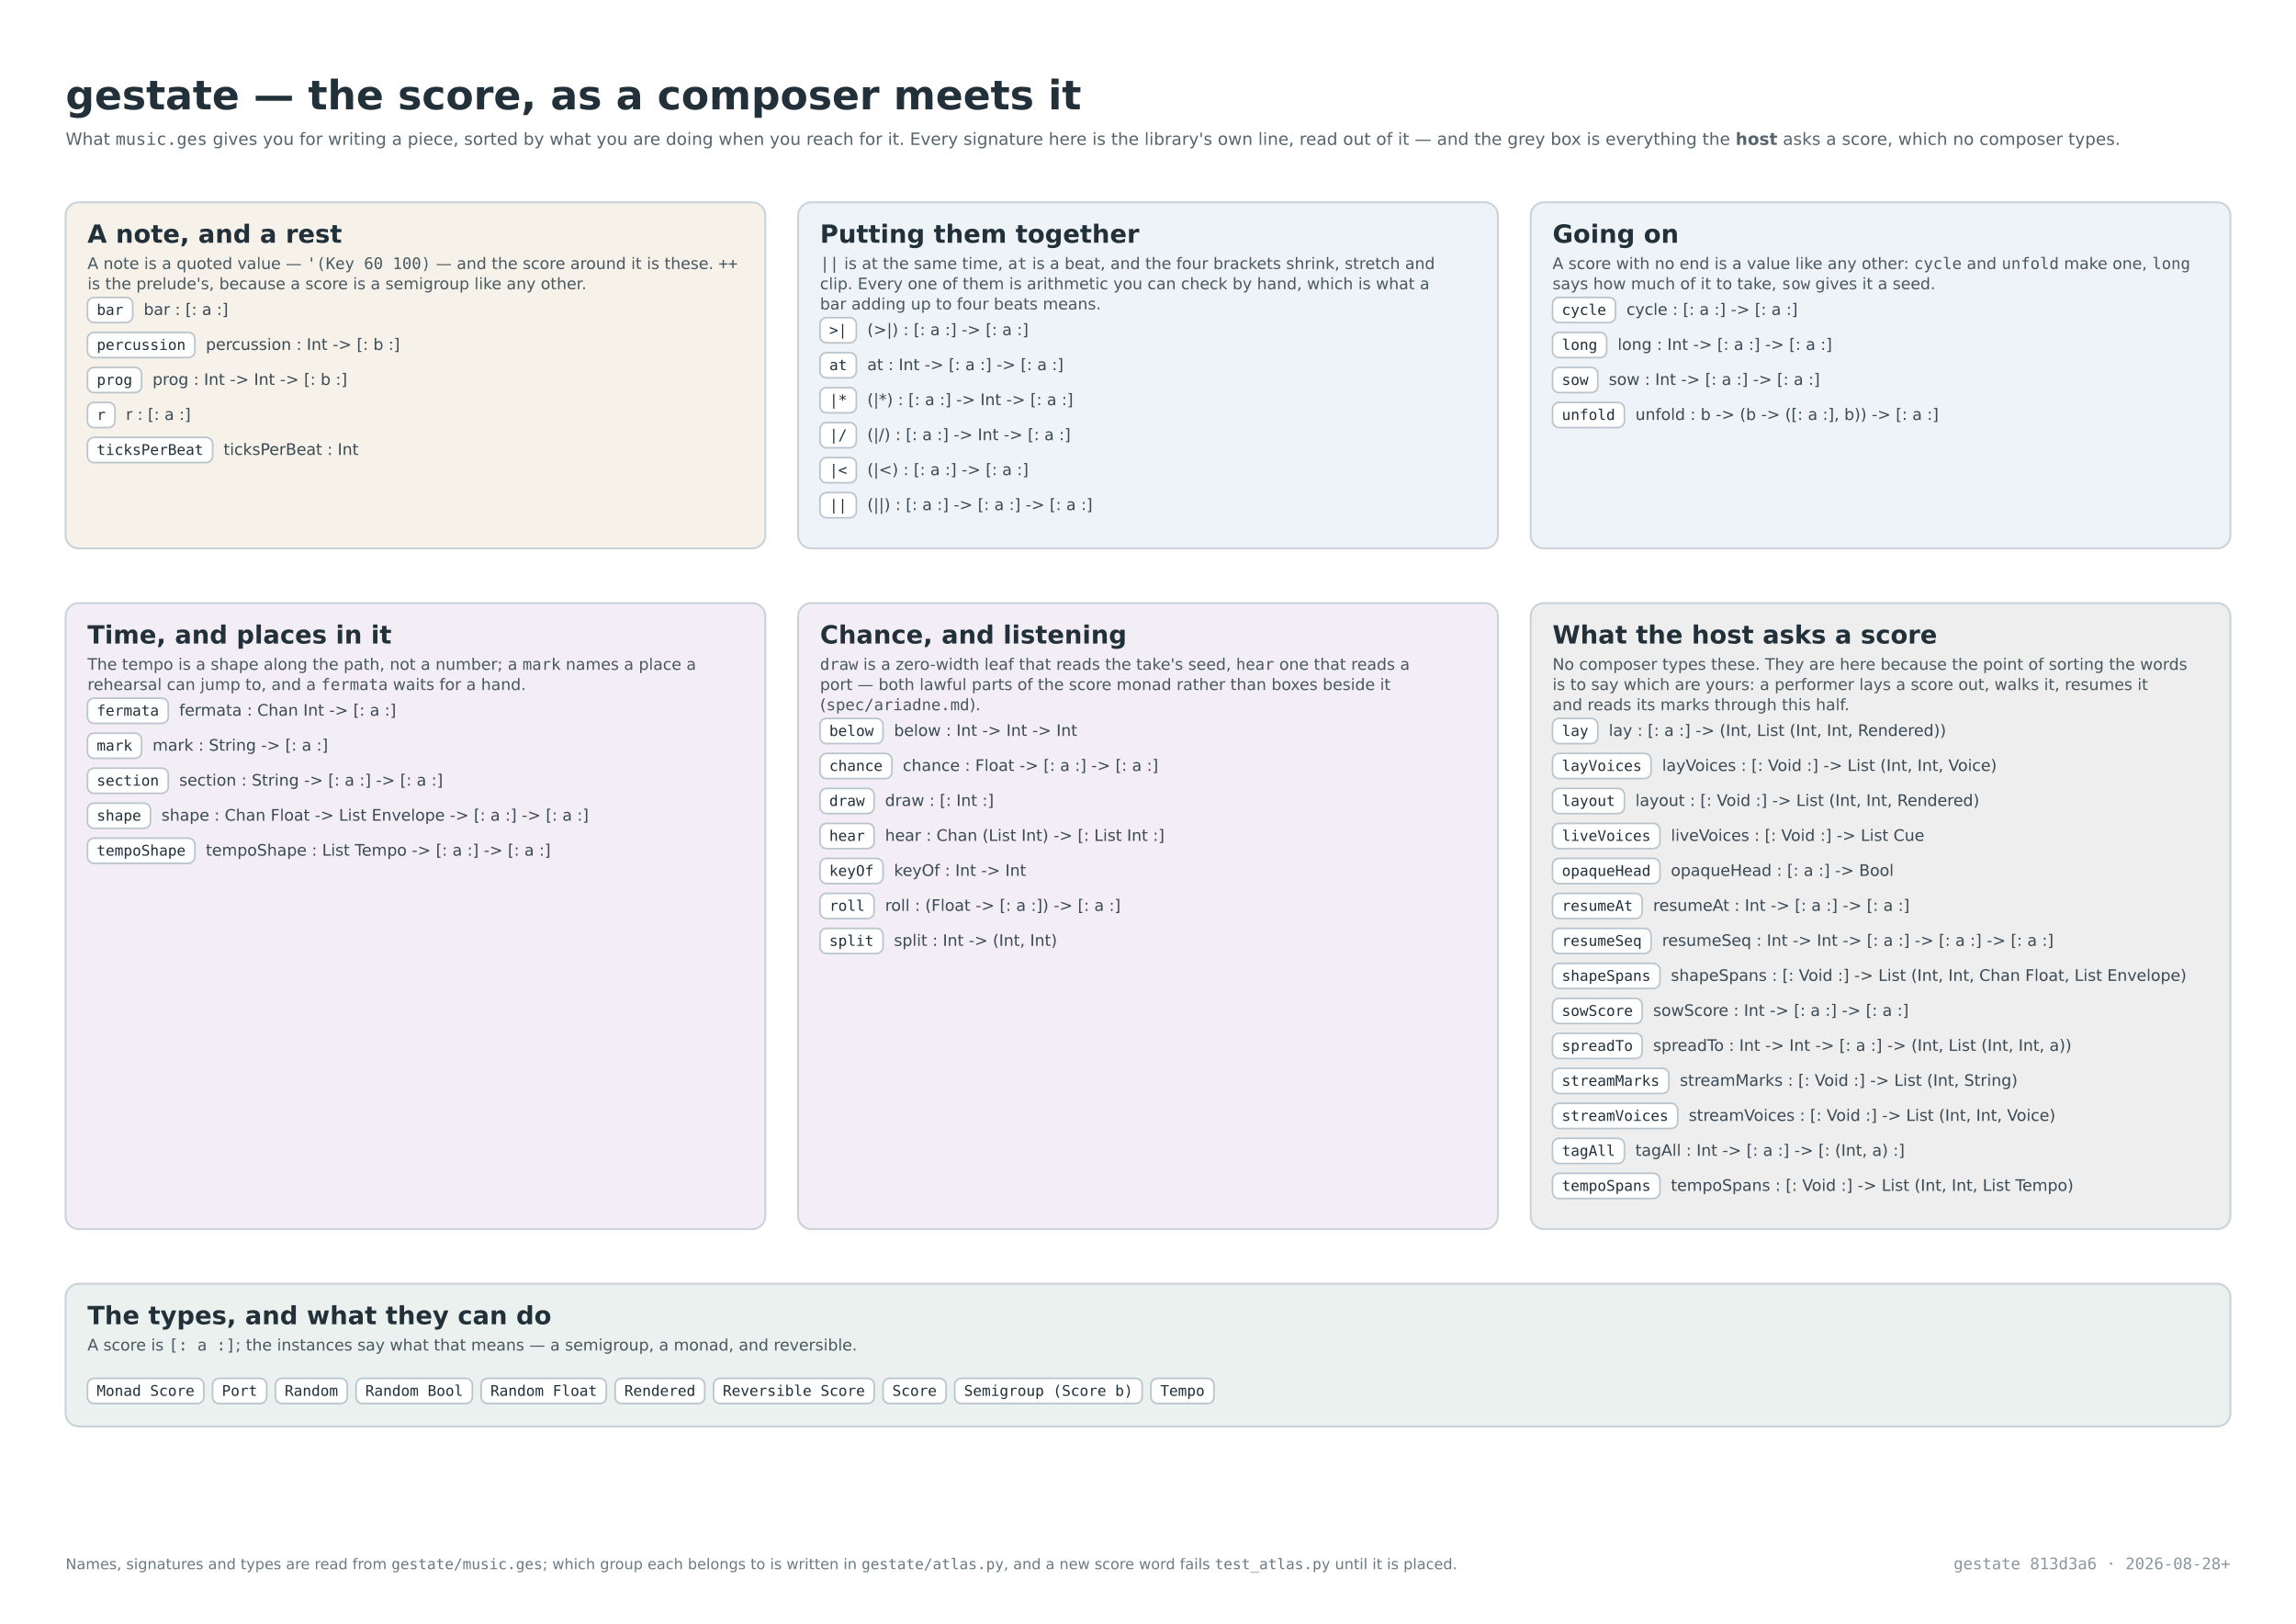
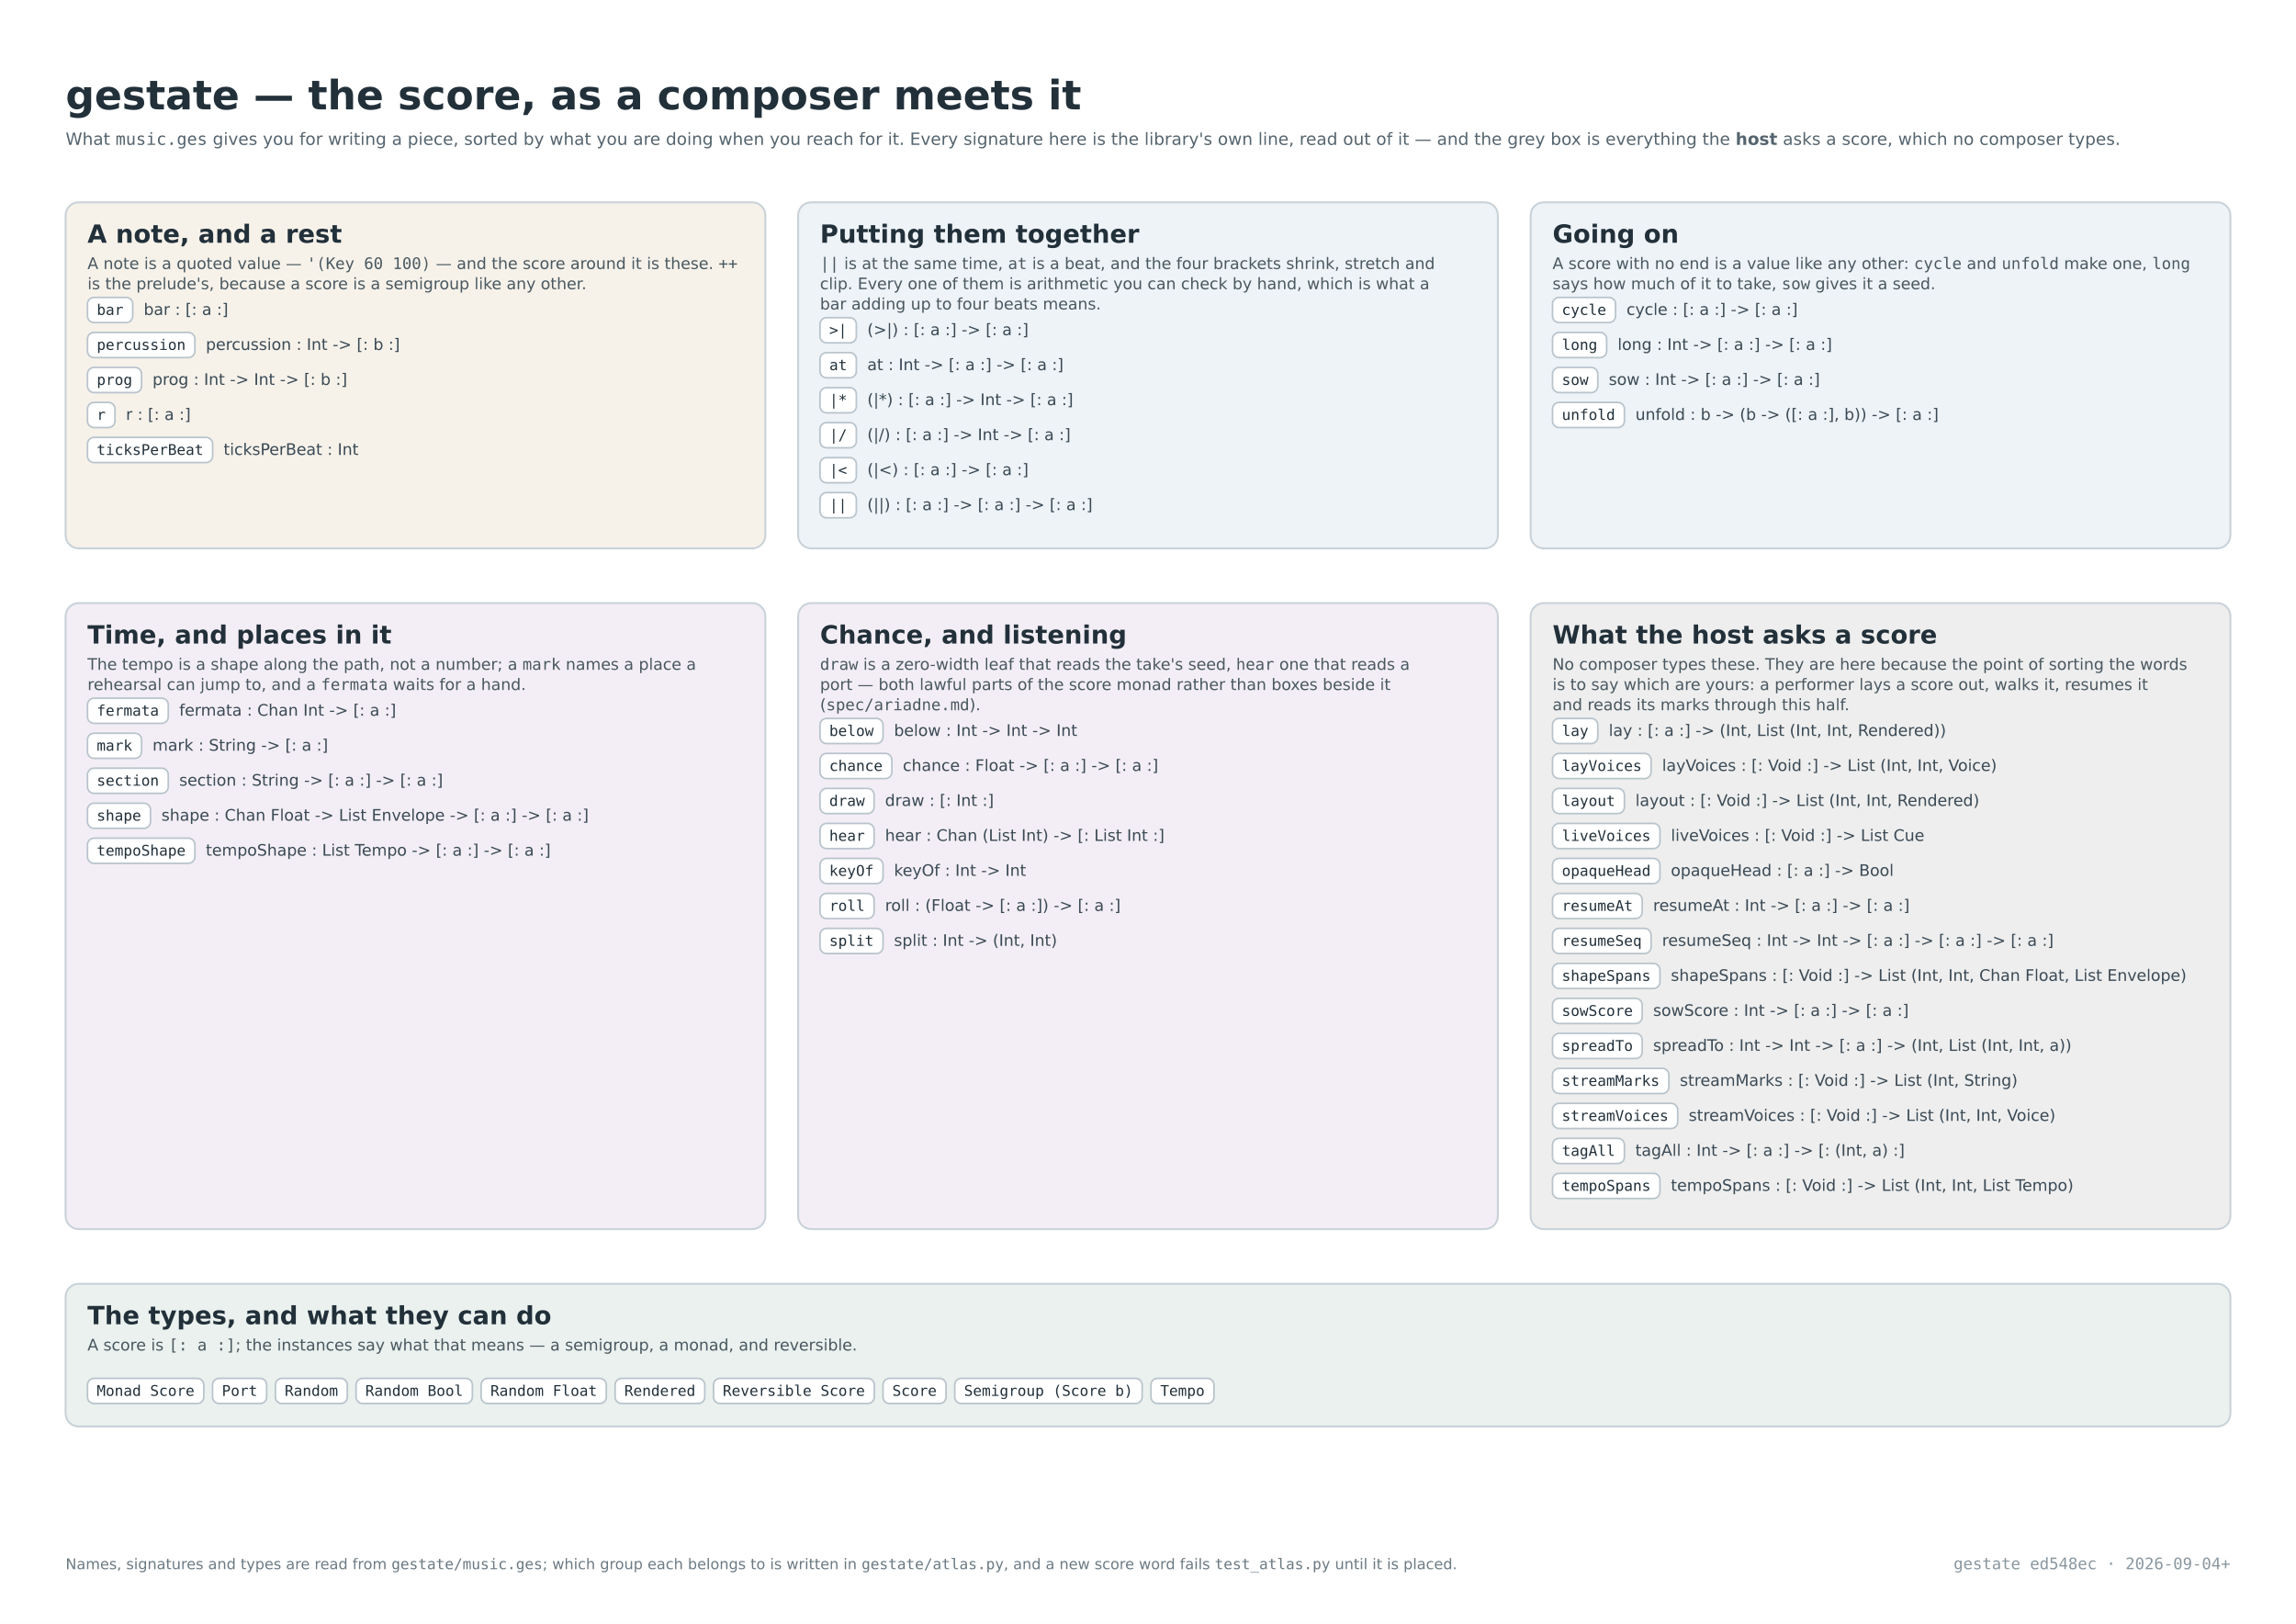
<svg xmlns="http://www.w3.org/2000/svg" width="420mm" height="297mm" viewBox="0 0 420 297">
  <defs>
    <marker id="tip" viewBox="0 0 10 10" refX="9" refY="5" markerWidth="5" markerHeight="5" orient="auto-start-reverse">
      <path d="M 0 1 L 9 5 L 0 9 z" fill="#3b4a55" />
    </marker>
  </defs>
  <style>
  text { font-family: 'DejaVu Sans', Verdana, sans-serif; fill: #22303a; }
  .mono, .chiptext { font-family: 'DejaVu Sans Mono', Consolas, monospace; }
  .title { font-size: 7.4px; font-weight: 700; }
  .subtitle { font-size: 3.1px; fill: #55646e; }
  .foot { font-size: 2.7px; fill: #6b7982; }
  .stamp { font-size: 2.9px; fill: #8a97a0; text-anchor: end; font-family: 'DejaVu Sans Mono', Consolas, monospace; }
  .lane { stroke: #c9d2d8; stroke-width: 0.35; }
  .lanetitle { font-size: 4.6px; font-weight: 700; }
  .step { font-size: 3.6px; font-weight: 700; }
  .stepnum { font-size: 3.2px; fill: #93a2ab; }
  .home { font-size: 2.6px; fill: #6b7982; text-anchor: end; }
  .refuses { font-size: 2.6px; fill: #8a5a5a; }
  .note { font-size: 2.9px; fill: #4a5860; }
  .extra { font-size: 2.9px; fill: #3b4a55; }
  .chip { fill: #ffffff; stroke: #b9c4cc; stroke-width: 0.3; }
  .chiptext { font-size: 2.7px; text-anchor: middle; }
  .edge { stroke: #3b4a55; stroke-width: 0.55; fill: none; }
  .edgetext { font-size: 2.7px; fill: #3b4a55; text-anchor: middle; }
</style>
  <rect x="0" y="0" width="420" height="297" fill="#ffffff" />
  <text class="title" x="12.00" y="20.00">gestate — the score, as a composer meets it</text>
  <text class="subtitle" x="12.00" y="26.50">What <tspan class="mono">music.ges</tspan> gives you for writing a piece, sorted by what you are doing when you reach for it. Every signature here is the library's own line, read out of it — and the grey box is everything the <tspan font-weight="700">host</tspan> asks a score, which no composer types.</text>
  <text class="foot" x="12.00" y="287.00">Names, signatures and types are read from <tspan class="mono">gestate/music.ges</tspan>; which group each belongs to is written in <tspan class="mono">gestate/atlas.py</tspan>, and a new score word fails <tspan class="mono">test_atlas.py</tspan> until it is placed.</text>
-   <text class="stamp" x="408.00" y="287.00">gestate 813d3a6 · 2026-08-28+</text>
+   <text class="stamp" x="408.00" y="287.00">gestate ed548ec · 2026-09-04+</text>
  <rect class="lane" x="12.00" y="37.00" width="128.00" height="63.30" rx="2.4" style="fill:#f6f2ea" />
  <text class="lanetitle" x="16.00" y="44.40">A note, and a rest</text>
  <text class="note" x="16.00" y="49.20">A note is a quoted value — <tspan class="mono">'(Key 60 100)</tspan> — and the score around it is these. <tspan class="mono">++</tspan>
  </text>
  <text class="note" x="16.00" y="52.90">is the prelude's, because a score is a semigroup like any other.</text>
  <rect class="chip" x="16.00" y="54.40" width="8.28" height="4.6" rx="1.2" />
  <text class="chiptext" x="20.14" y="57.60">bar</text>
  <text class="extra" x="26.28" y="57.60">bar : [: a :]</text>
  <rect class="chip" x="16.00" y="60.80" width="19.65" height="4.6" rx="1.2" />
  <text class="chiptext" x="25.83" y="64.00">percussion</text>
  <text class="extra" x="37.65" y="64.00">percussion : Int -&gt; [: b :]</text>
  <rect class="chip" x="16.00" y="67.20" width="9.90" height="4.6" rx="1.2" />
  <text class="chiptext" x="20.95" y="70.40">prog</text>
  <text class="extra" x="27.90" y="70.40">prog : Int -&gt; Int -&gt; [: b :]</text>
  <rect class="chip" x="16.00" y="73.60" width="5.03" height="4.6" rx="1.2" />
  <text class="chiptext" x="18.51" y="76.80">r</text>
  <text class="extra" x="23.03" y="76.80">r : [: a :]</text>
  <rect class="chip" x="16.00" y="80.00" width="22.90" height="4.6" rx="1.2" />
  <text class="chiptext" x="27.45" y="83.20">ticksPerBeat</text>
  <text class="extra" x="40.90" y="83.20">ticksPerBeat : Int</text>
  <rect class="lane" x="146.00" y="37.00" width="128.00" height="63.30" rx="2.4" style="fill:#eef3f7" />
  <text class="lanetitle" x="150.00" y="44.40">Putting them together</text>
  <text class="note" x="150.00" y="49.20">
    <tspan class="mono">||</tspan> is at the same time, <tspan class="mono">at</tspan> is a beat, and the four brackets shrink, stretch and</text>
  <text class="note" x="150.00" y="52.90">clip. Every one of them is arithmetic you can check by hand, which is what a</text>
  <text class="note" x="150.00" y="56.60">bar adding up to four beats means.</text>
  <rect class="chip" x="150.00" y="58.10" width="6.65" height="4.6" rx="1.2" />
  <text class="chiptext" x="153.33" y="61.30">&gt;|</text>
  <text class="extra" x="158.65" y="61.30">(&gt;|) : [: a :] -&gt; [: a :]</text>
  <rect class="chip" x="150.00" y="64.50" width="6.65" height="4.6" rx="1.2" />
  <text class="chiptext" x="153.33" y="67.70">at</text>
  <text class="extra" x="158.65" y="67.70">at : Int -&gt; [: a :] -&gt; [: a :]</text>
  <rect class="chip" x="150.00" y="70.90" width="6.65" height="4.6" rx="1.2" />
  <text class="chiptext" x="153.33" y="74.10">|*</text>
  <text class="extra" x="158.65" y="74.10">(|*) : [: a :] -&gt; Int -&gt; [: a :]</text>
  <rect class="chip" x="150.00" y="77.30" width="6.65" height="4.6" rx="1.2" />
  <text class="chiptext" x="153.33" y="80.50">|/</text>
  <text class="extra" x="158.65" y="80.50">(|/) : [: a :] -&gt; Int -&gt; [: a :]</text>
  <rect class="chip" x="150.00" y="83.70" width="6.65" height="4.6" rx="1.2" />
  <text class="chiptext" x="153.33" y="86.90">|&lt;</text>
  <text class="extra" x="158.65" y="86.90">(|&lt;) : [: a :] -&gt; [: a :]</text>
  <rect class="chip" x="150.00" y="90.10" width="6.65" height="4.6" rx="1.2" />
  <text class="chiptext" x="153.33" y="93.30">||</text>
  <text class="extra" x="158.65" y="93.30">(||) : [: a :] -&gt; [: a :] -&gt; [: a :]</text>
  <rect class="lane" x="280.00" y="37.00" width="128.00" height="63.30" rx="2.4" style="fill:#eef3f7" />
  <text class="lanetitle" x="284.00" y="44.40">Going on</text>
  <text class="note" x="284.00" y="49.20">A score with no end is a value like any other: <tspan class="mono">cycle</tspan> and <tspan class="mono">unfold</tspan> make one, <tspan class="mono">long</tspan>
  </text>
  <text class="note" x="284.00" y="52.90">says how much of it to take, <tspan class="mono">sow</tspan> gives it a seed.</text>
  <rect class="chip" x="284.00" y="54.40" width="11.53" height="4.6" rx="1.2" />
  <text class="chiptext" x="289.76" y="57.60">cycle</text>
  <text class="extra" x="297.53" y="57.60">cycle : [: a :] -&gt; [: a :]</text>
  <rect class="chip" x="284.00" y="60.80" width="9.90" height="4.6" rx="1.2" />
  <text class="chiptext" x="288.95" y="64.00">long</text>
  <text class="extra" x="295.90" y="64.00">long : Int -&gt; [: a :] -&gt; [: a :]</text>
  <rect class="chip" x="284.00" y="67.20" width="8.28" height="4.6" rx="1.2" />
  <text class="chiptext" x="288.14" y="70.40">sow</text>
  <text class="extra" x="294.28" y="70.40">sow : Int -&gt; [: a :] -&gt; [: a :]</text>
  <rect class="chip" x="284.00" y="73.60" width="13.15" height="4.6" rx="1.2" />
  <text class="chiptext" x="290.58" y="76.80">unfold</text>
  <text class="extra" x="299.15" y="76.80">unfold : b -&gt; (b -&gt; ([: a :], b)) -&gt; [: a :]</text>
  <rect class="lane" x="12.00" y="110.30" width="128.00" height="114.50" rx="2.4" style="fill:#f3eef5" />
  <text class="lanetitle" x="16.00" y="117.70">Time, and places in it</text>
  <text class="note" x="16.00" y="122.50">The tempo is a shape along the path, not a number; a <tspan class="mono">mark</tspan> names a place a</text>
  <text class="note" x="16.00" y="126.20">rehearsal can jump to, and a <tspan class="mono">fermata</tspan> waits for a hand.</text>
  <rect class="chip" x="16.00" y="127.70" width="14.78" height="4.6" rx="1.2" />
  <text class="chiptext" x="23.39" y="130.90">fermata</text>
  <text class="extra" x="32.78" y="130.90">fermata : Chan Int -&gt; [: a :]</text>
  <rect class="chip" x="16.00" y="134.10" width="9.90" height="4.6" rx="1.2" />
  <text class="chiptext" x="20.95" y="137.30">mark</text>
  <text class="extra" x="27.90" y="137.30">mark : String -&gt; [: a :]</text>
  <rect class="chip" x="16.00" y="140.50" width="14.78" height="4.6" rx="1.2" />
  <text class="chiptext" x="23.39" y="143.70">section</text>
  <text class="extra" x="32.78" y="143.70">section : String -&gt; [: a :] -&gt; [: a :]</text>
  <rect class="chip" x="16.00" y="146.90" width="11.53" height="4.6" rx="1.2" />
  <text class="chiptext" x="21.76" y="150.10">shape</text>
  <text class="extra" x="29.53" y="150.10">shape : Chan Float -&gt; List Envelope -&gt; [: a :] -&gt; [: a :]</text>
  <rect class="chip" x="16.00" y="153.30" width="19.65" height="4.6" rx="1.2" />
  <text class="chiptext" x="25.83" y="156.50">tempoShape</text>
  <text class="extra" x="37.65" y="156.50">tempoShape : List Tempo -&gt; [: a :] -&gt; [: a :]</text>
  <rect class="lane" x="146.00" y="110.30" width="128.00" height="114.50" rx="2.4" style="fill:#f3eef5" />
  <text class="lanetitle" x="150.00" y="117.70">Chance, and listening</text>
  <text class="note" x="150.00" y="122.50">
    <tspan class="mono">draw</tspan> is a zero-width leaf that reads the take's seed, <tspan class="mono">hear</tspan> one that reads a</text>
  <text class="note" x="150.00" y="126.20">port — both lawful parts of the score monad rather than boxes beside it</text>
  <text class="note" x="150.00" y="129.90">(<tspan class="mono">spec/ariadne.md</tspan>).</text>
  <rect class="chip" x="150.00" y="131.40" width="11.53" height="4.6" rx="1.2" />
  <text class="chiptext" x="155.76" y="134.60">below</text>
  <text class="extra" x="163.53" y="134.60">below : Int -&gt; Int -&gt; Int</text>
  <rect class="chip" x="150.00" y="137.80" width="13.15" height="4.6" rx="1.2" />
  <text class="chiptext" x="156.58" y="141.00">chance</text>
  <text class="extra" x="165.15" y="141.00">chance : Float -&gt; [: a :] -&gt; [: a :]</text>
  <rect class="chip" x="150.00" y="144.20" width="9.90" height="4.6" rx="1.2" />
  <text class="chiptext" x="154.95" y="147.40">draw</text>
  <text class="extra" x="161.90" y="147.40">draw : [: Int :]</text>
  <rect class="chip" x="150.00" y="150.60" width="9.90" height="4.6" rx="1.2" />
  <text class="chiptext" x="154.95" y="153.80">hear</text>
  <text class="extra" x="161.90" y="153.80">hear : Chan (List Int) -&gt; [: List Int :]</text>
  <rect class="chip" x="150.00" y="157.00" width="11.53" height="4.6" rx="1.2" />
  <text class="chiptext" x="155.76" y="160.20">keyOf</text>
  <text class="extra" x="163.53" y="160.20">keyOf : Int -&gt; Int</text>
  <rect class="chip" x="150.00" y="163.40" width="9.90" height="4.6" rx="1.2" />
  <text class="chiptext" x="154.95" y="166.60">roll</text>
  <text class="extra" x="161.90" y="166.60">roll : (Float -&gt; [: a :]) -&gt; [: a :]</text>
  <rect class="chip" x="150.00" y="169.80" width="11.53" height="4.6" rx="1.2" />
  <text class="chiptext" x="155.76" y="173.00">split</text>
  <text class="extra" x="163.53" y="173.00">split : Int -&gt; (Int, Int)</text>
  <rect class="lane" x="280.00" y="110.30" width="128.00" height="114.50" rx="2.4" style="fill:#eeeeee" />
  <text class="lanetitle" x="284.00" y="117.70">What the host asks a score</text>
  <text class="note" x="284.00" y="122.50">No composer types these. They are here because the point of sorting the words</text>
  <text class="note" x="284.00" y="126.20">is to say which are yours: a performer lays a score out, walks it, resumes it</text>
  <text class="note" x="284.00" y="129.90">and reads its marks through this half.</text>
  <rect class="chip" x="284.00" y="131.40" width="8.28" height="4.6" rx="1.2" />
  <text class="chiptext" x="288.14" y="134.60">lay</text>
  <text class="extra" x="294.28" y="134.60">lay : [: a :] -&gt; (Int, List (Int, Int, Rendered))</text>
  <rect class="chip" x="284.00" y="137.80" width="18.03" height="4.6" rx="1.2" />
  <text class="chiptext" x="293.01" y="141.00">layVoices</text>
  <text class="extra" x="304.03" y="141.00">layVoices : [: Void :] -&gt; List (Int, Int, Voice)</text>
  <rect class="chip" x="284.00" y="144.20" width="13.15" height="4.6" rx="1.2" />
  <text class="chiptext" x="290.58" y="147.40">layout</text>
  <text class="extra" x="299.15" y="147.40">layout : [: Void :] -&gt; List (Int, Int, Rendered)</text>
  <rect class="chip" x="284.00" y="150.60" width="19.65" height="4.6" rx="1.2" />
  <text class="chiptext" x="293.83" y="153.80">liveVoices</text>
  <text class="extra" x="305.65" y="153.80">liveVoices : [: Void :] -&gt; List Cue</text>
  <rect class="chip" x="284.00" y="157.00" width="19.65" height="4.6" rx="1.2" />
  <text class="chiptext" x="293.83" y="160.20">opaqueHead</text>
  <text class="extra" x="305.65" y="160.20">opaqueHead : [: a :] -&gt; Bool</text>
  <rect class="chip" x="284.00" y="163.40" width="16.40" height="4.6" rx="1.2" />
  <text class="chiptext" x="292.20" y="166.60">resumeAt</text>
  <text class="extra" x="302.40" y="166.60">resumeAt : Int -&gt; [: a :] -&gt; [: a :]</text>
  <rect class="chip" x="284.00" y="169.80" width="18.03" height="4.6" rx="1.2" />
  <text class="chiptext" x="293.01" y="173.00">resumeSeq</text>
  <text class="extra" x="304.03" y="173.00">resumeSeq : Int -&gt; Int -&gt; [: a :] -&gt; [: a :] -&gt; [: a :]</text>
  <rect class="chip" x="284.00" y="176.20" width="19.65" height="4.6" rx="1.2" />
  <text class="chiptext" x="293.83" y="179.40">shapeSpans</text>
  <text class="extra" x="305.65" y="179.40">shapeSpans : [: Void :] -&gt; List (Int, Int, Chan Float, List Envelope)</text>
  <rect class="chip" x="284.00" y="182.60" width="16.40" height="4.6" rx="1.2" />
  <text class="chiptext" x="292.20" y="185.80">sowScore</text>
  <text class="extra" x="302.40" y="185.80">sowScore : Int -&gt; [: a :] -&gt; [: a :]</text>
  <rect class="chip" x="284.00" y="189.00" width="16.40" height="4.6" rx="1.2" />
  <text class="chiptext" x="292.20" y="192.20">spreadTo</text>
  <text class="extra" x="302.40" y="192.20">spreadTo : Int -&gt; Int -&gt; [: a :] -&gt; (Int, List (Int, Int, a))</text>
  <rect class="chip" x="284.00" y="195.40" width="21.28" height="4.6" rx="1.2" />
  <text class="chiptext" x="294.64" y="198.60">streamMarks</text>
  <text class="extra" x="307.28" y="198.60">streamMarks : [: Void :] -&gt; List (Int, String)</text>
  <rect class="chip" x="284.00" y="201.80" width="22.90" height="4.6" rx="1.2" />
  <text class="chiptext" x="295.45" y="205.00">streamVoices</text>
  <text class="extra" x="308.90" y="205.00">streamVoices : [: Void :] -&gt; List (Int, Int, Voice)</text>
  <rect class="chip" x="284.00" y="208.20" width="13.15" height="4.6" rx="1.2" />
  <text class="chiptext" x="290.58" y="211.40">tagAll</text>
  <text class="extra" x="299.15" y="211.40">tagAll : Int -&gt; [: a :] -&gt; [: (Int, a) :]</text>
  <rect class="chip" x="284.00" y="214.60" width="19.65" height="4.6" rx="1.2" />
  <text class="chiptext" x="293.83" y="217.80">tempoSpans</text>
  <text class="extra" x="305.65" y="217.80">tempoSpans : [: Void :] -&gt; List (Int, Int, List Tempo)</text>
  <rect class="lane" x="12.00" y="234.80" width="396.00" height="26.10" rx="2.4" style="fill:#eaf1ee" />
  <text class="lanetitle" x="16.00" y="242.20">The types, and what they can do</text>
  <text class="note" x="16.00" y="247.00">A score is <tspan class="mono">[: a :]</tspan>; the instances say what that means — a semigroup, a monad, and reversible.</text>
  <rect class="chip" x="16.00" y="252.10" width="21.28" height="4.6" rx="1.2" />
  <text class="chiptext" x="26.64" y="255.30">Monad Score</text>
  <rect class="chip" x="38.88" y="252.10" width="9.90" height="4.6" rx="1.2" />
  <text class="chiptext" x="43.83" y="255.30">Port</text>
  <rect class="chip" x="50.38" y="252.10" width="13.15" height="4.6" rx="1.2" />
  <text class="chiptext" x="56.96" y="255.30">Random</text>
  <rect class="chip" x="65.13" y="252.10" width="21.28" height="4.6" rx="1.2" />
  <text class="chiptext" x="75.77" y="255.30">Random Bool</text>
  <rect class="chip" x="88.01" y="252.10" width="22.90" height="4.6" rx="1.2" />
  <text class="chiptext" x="99.47" y="255.30">Random Float</text>
  <rect class="chip" x="112.52" y="252.10" width="16.40" height="4.6" rx="1.2" />
  <text class="chiptext" x="120.72" y="255.30">Rendered</text>
  <rect class="chip" x="130.52" y="252.10" width="29.41" height="4.6" rx="1.2" />
  <text class="chiptext" x="145.22" y="255.30">Reversible Score</text>
  <rect class="chip" x="161.53" y="252.10" width="11.53" height="4.6" rx="1.2" />
  <text class="chiptext" x="167.29" y="255.30">Score</text>
  <rect class="chip" x="174.65" y="252.10" width="34.28" height="4.6" rx="1.2" />
  <text class="chiptext" x="191.80" y="255.30">Semigroup (Score b)</text>
  <rect class="chip" x="210.54" y="252.10" width="11.53" height="4.6" rx="1.2" />
  <text class="chiptext" x="216.30" y="255.30">Tempo</text>
</svg>
